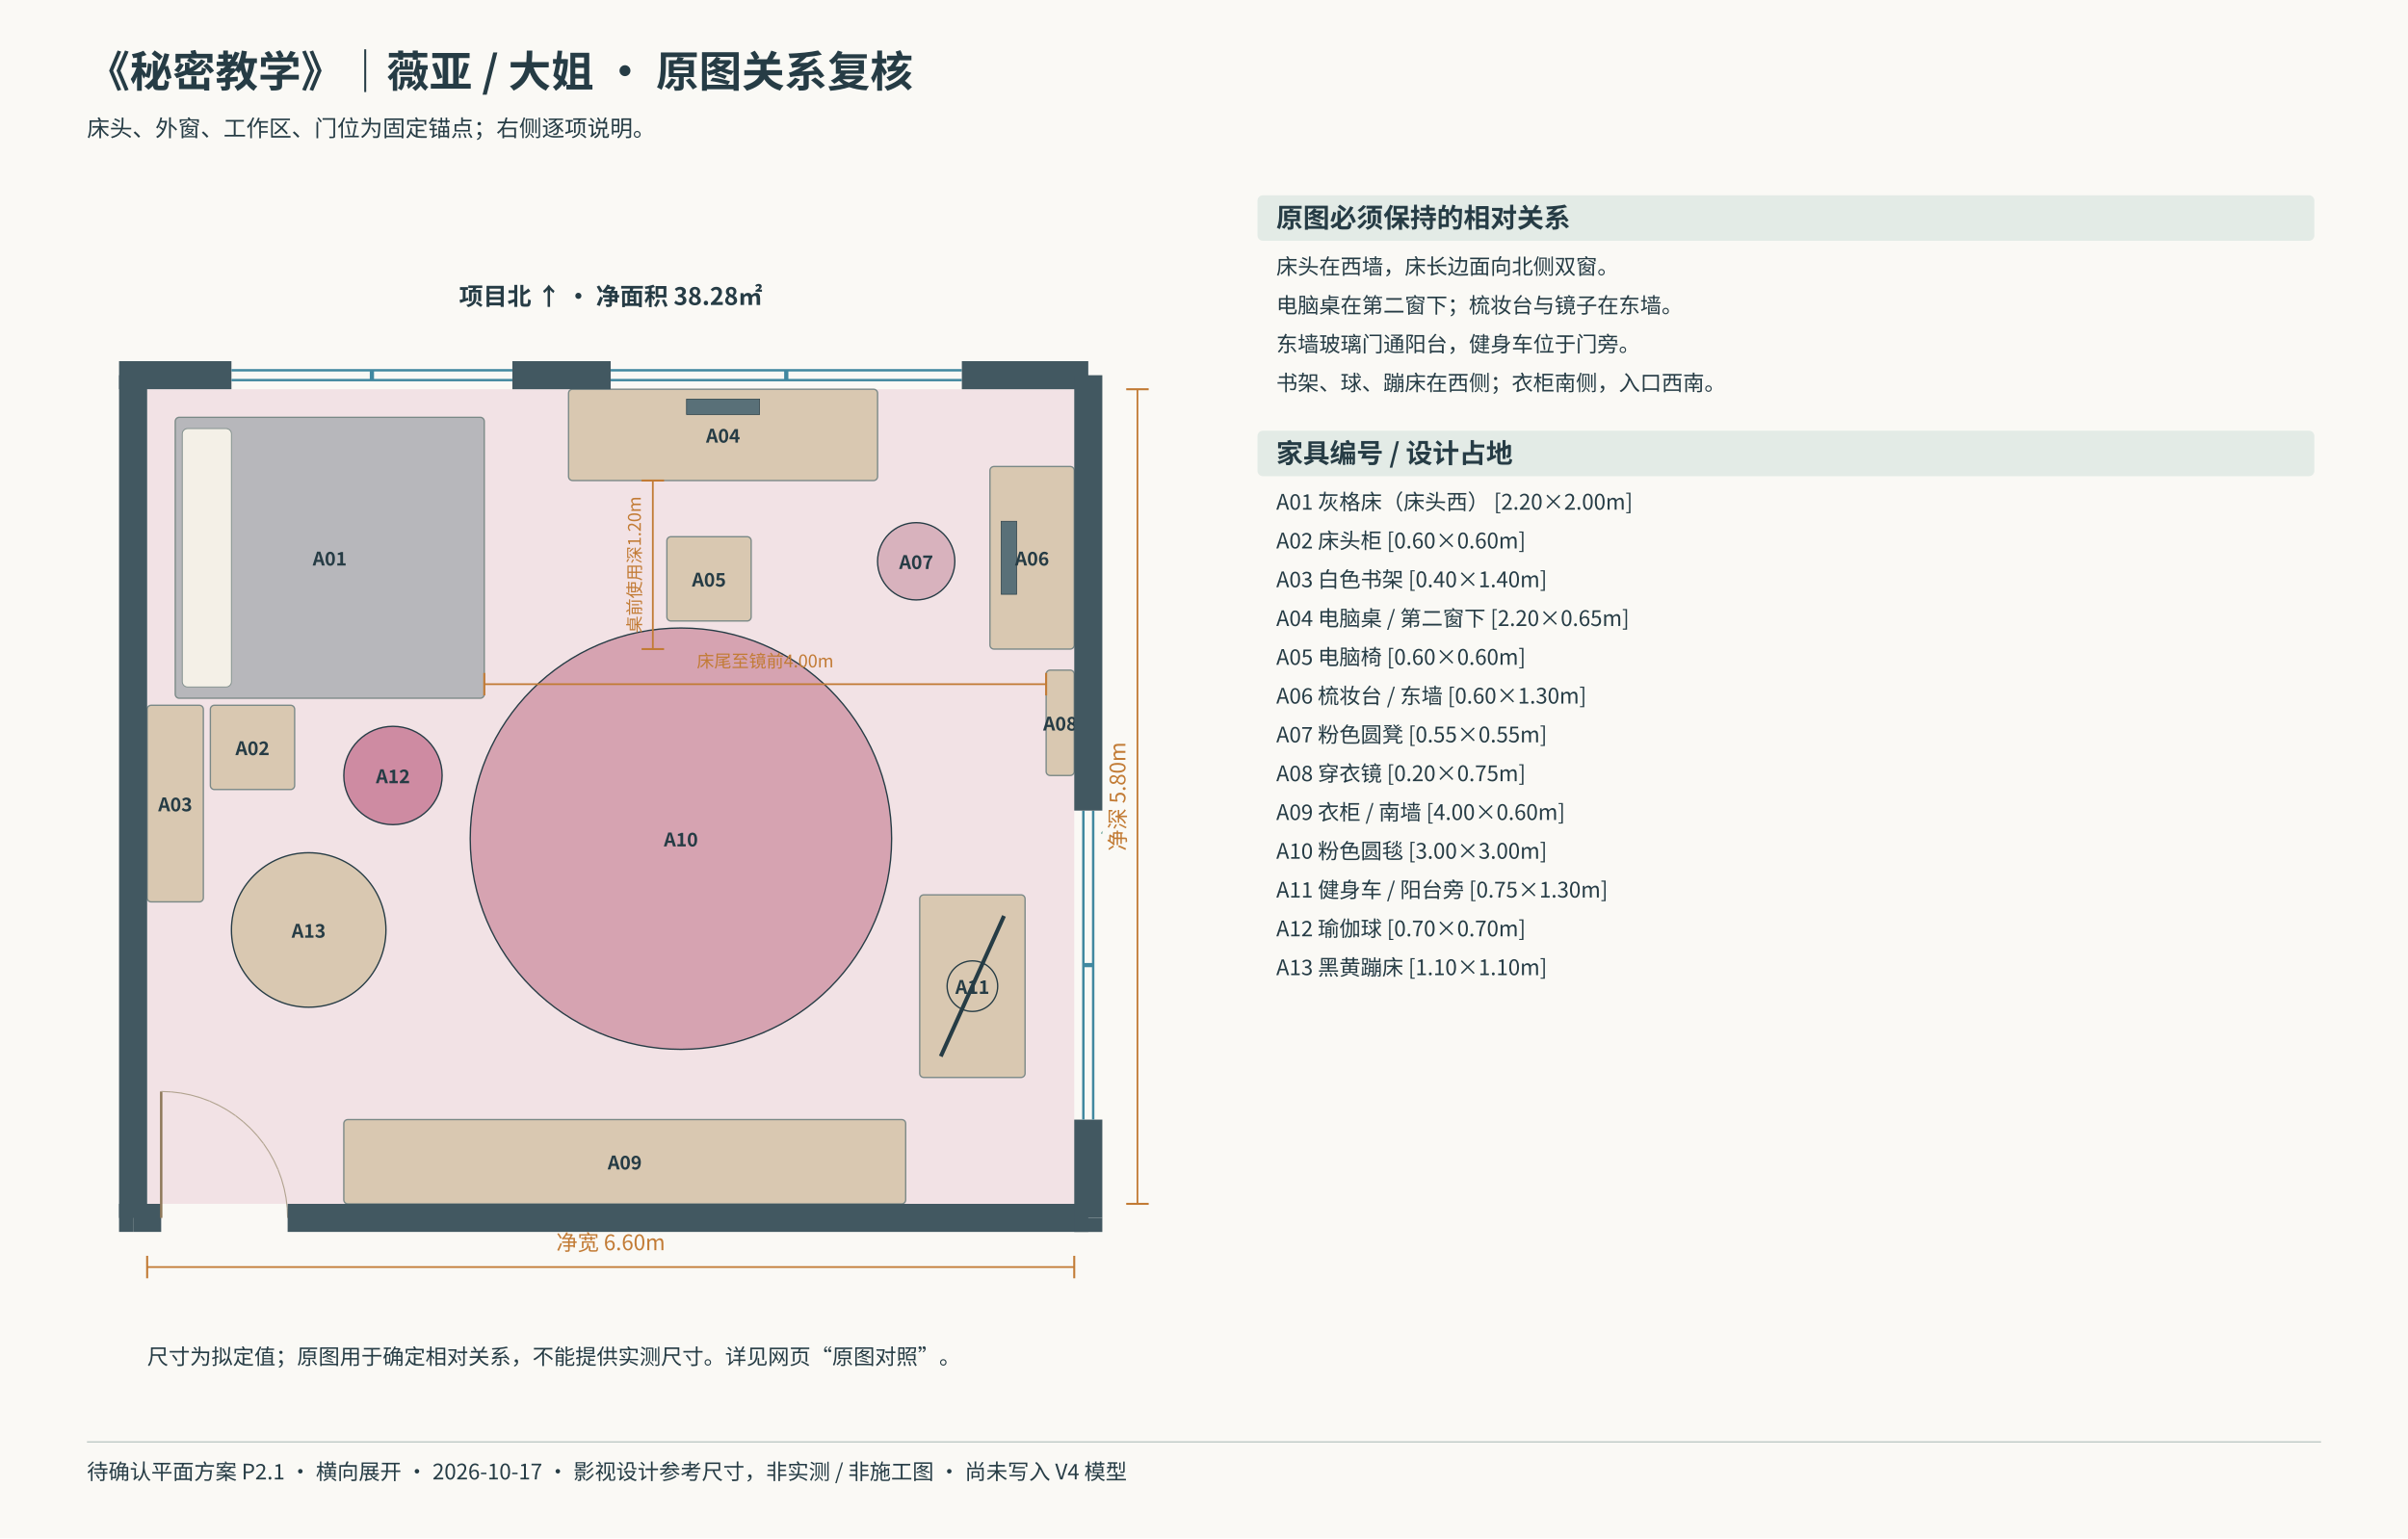
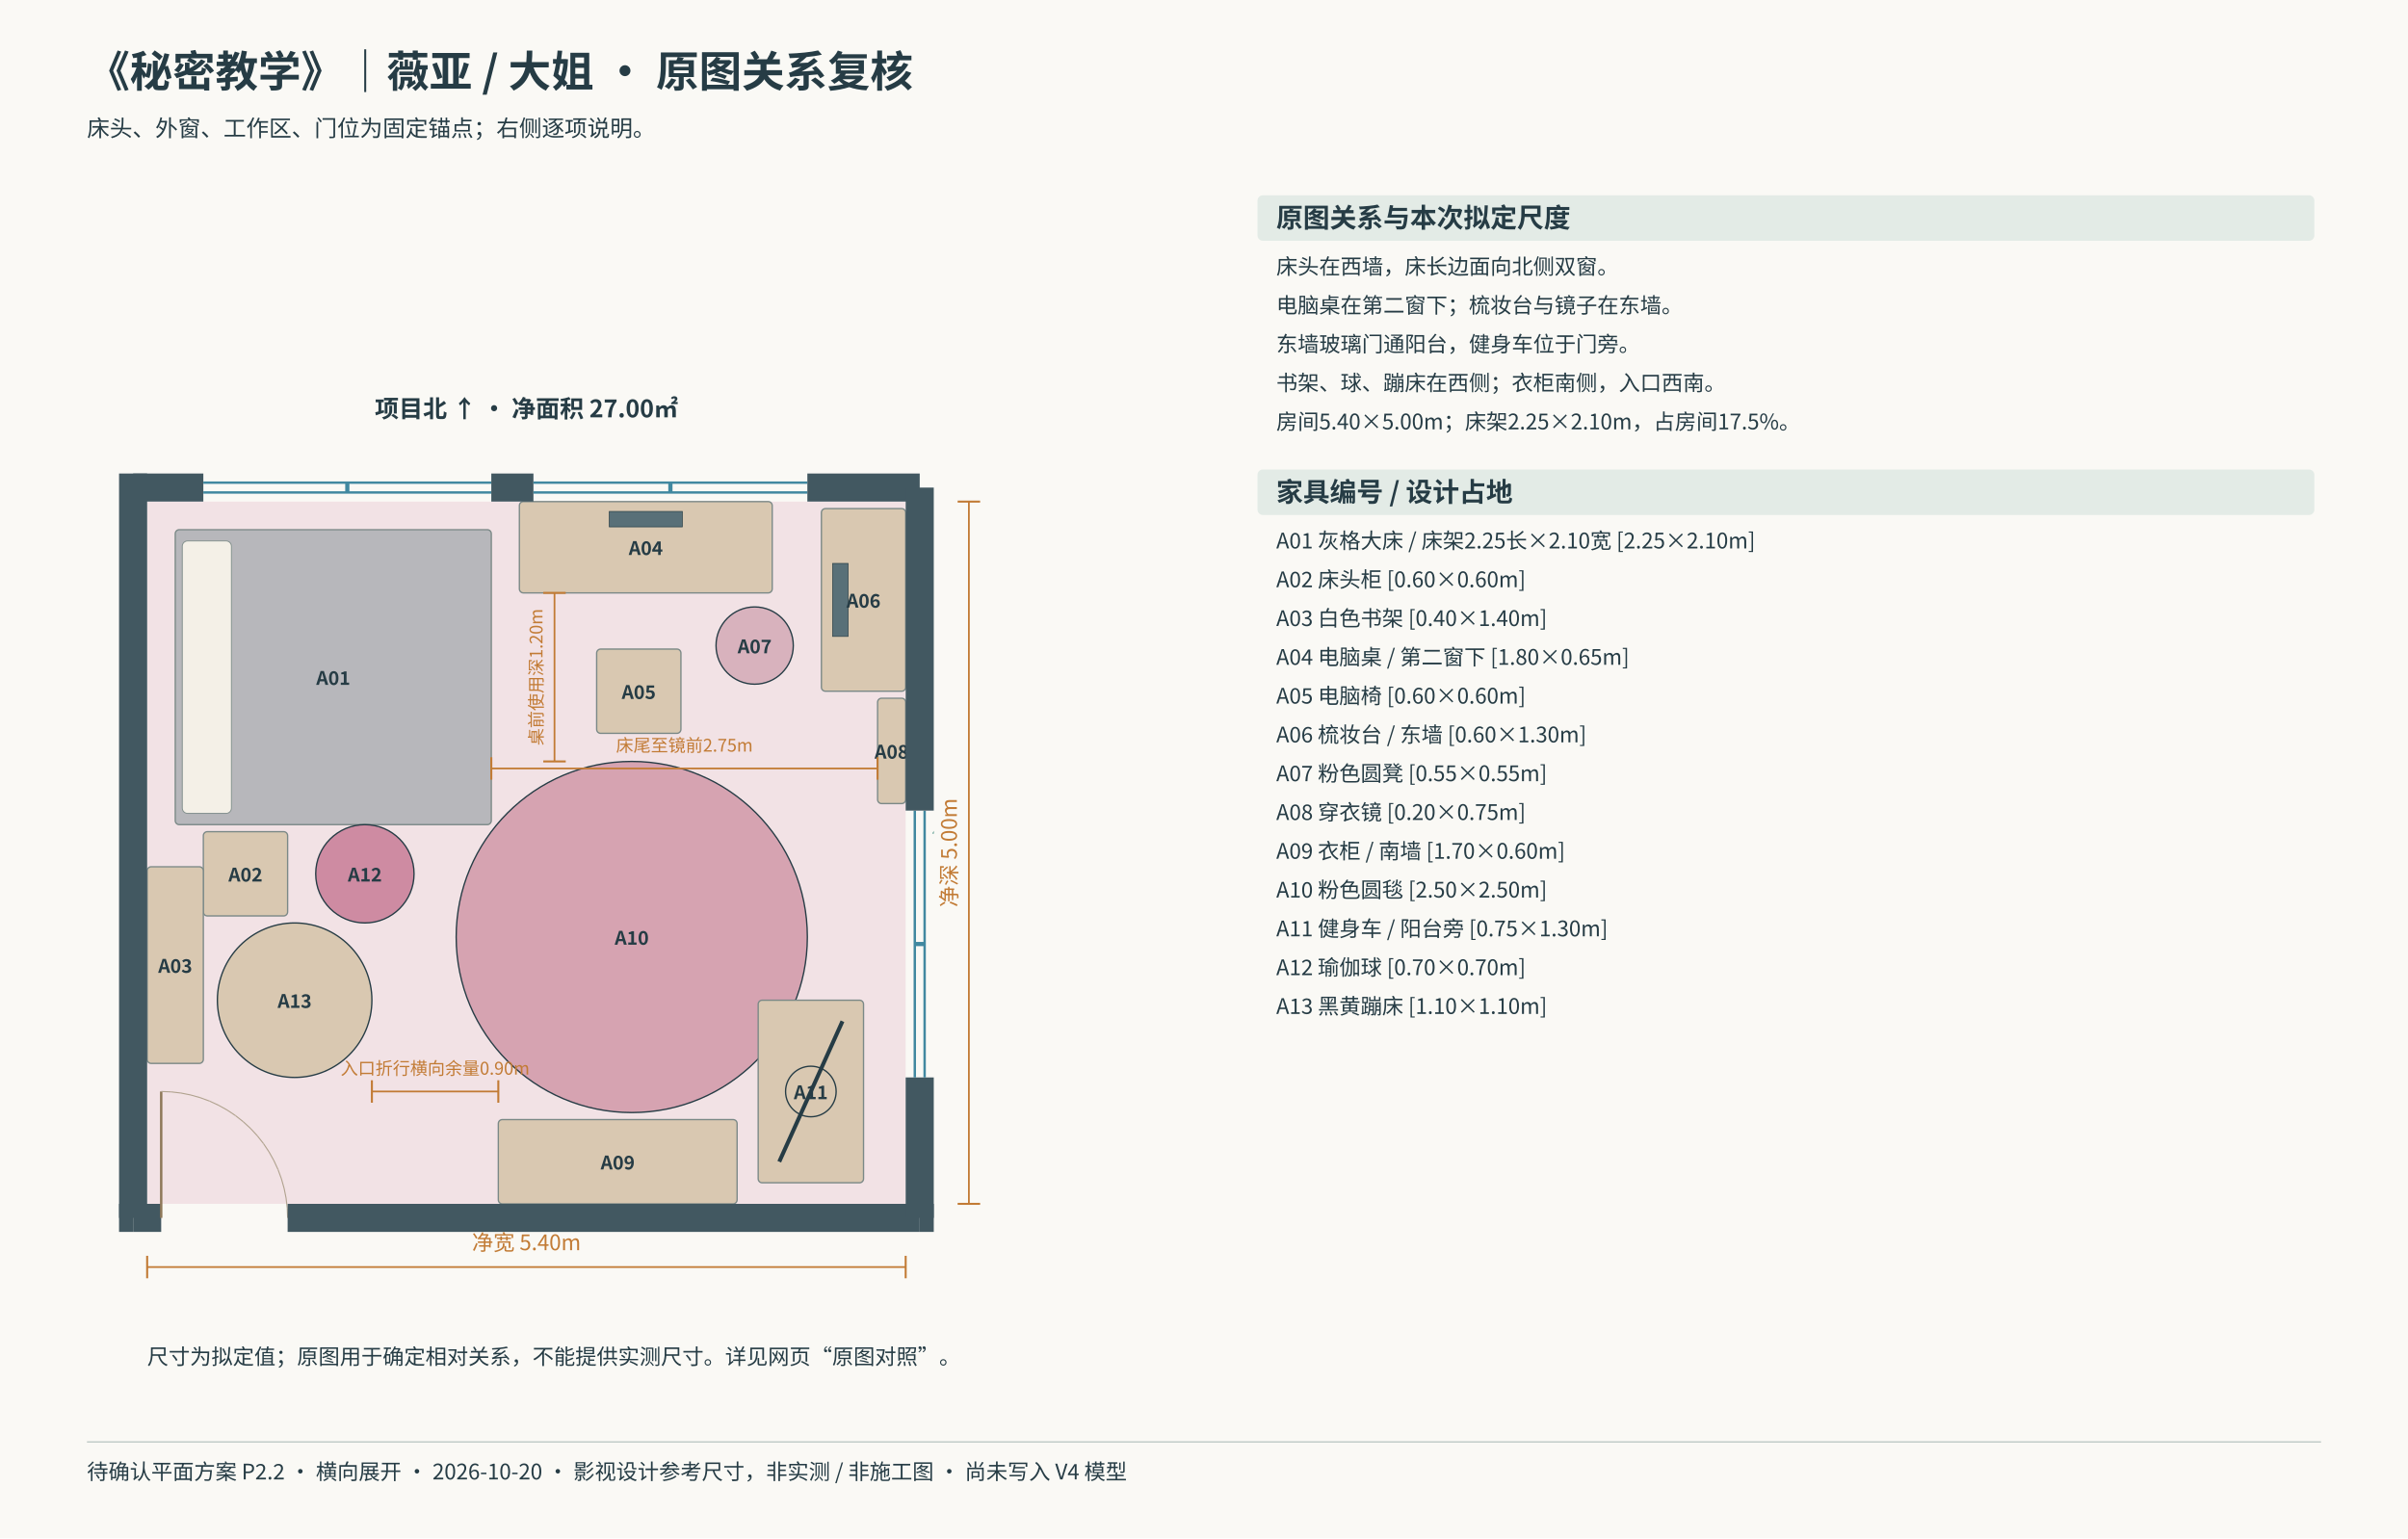
<svg xmlns="http://www.w3.org/2000/svg" width="1800" height="1150" viewBox="0 0 1800 1150">
  <defs>
    <marker id="arr" viewBox="0 0 10 10" refX="8" refY="5" markerWidth="7" markerHeight="7" orient="auto-start-reverse">
      <path d="M0 0L10 5L0 10" fill="#3b887a" />
    </marker>
  </defs>
  <style>text{font-family:"Microsoft YaHei","Noto Sans CJK SC",sans-serif;fill:#263c45} .small{font-size:15px} .num{font-family:Arial,sans-serif}</style>
  <rect width="1800" height="1150" fill="#faf9f5" />
  <text x="65.00" y="65.00" font-size="32" text-anchor="start" font-weight="700">《秘密教学》｜薇亚 / 大姐 · 原图关系复核</text>
  <text x="65.00" y="102.00" font-size="17" text-anchor="start" font-weight="400">床头、外窗、工作区、门位为固定锚点；右侧逐项说明。</text>
-   <text x="65.00" y="1106.00" font-size="16" text-anchor="start" font-weight="400">待确认平面方案 P2.1 · 横向展开 · 2026-10-17 · 影视设计参考尺寸，非实测 / 非施工图 · 尚未写入 V4 模型</text>
+   <text x="65.00" y="1106.00" font-size="16" text-anchor="start" font-weight="400">待确认平面方案 P2.2 · 横向展开 · 2026-10-20 · 影视设计参考尺寸，非实测 / 非施工图 · 尚未写入 V4 模型</text>
  <path d="M65 1078H1735" stroke="#bec9c5" />
-   <rect x="110.00" y="291.00" width="693.00" height="609.00" fill="#f2e2e5" stroke="none" stroke-width="1" rx="0" />
+   <rect x="110.00" y="375.00" width="567.00" height="525.00" fill="#f2e2e5" stroke="none" stroke-width="1" rx="0" />
  <defs>
    <clipPath id="clip">
-       <rect x="89.0" y="270" width="735" height="651" />
+       <rect x="89.0" y="354.0" width="609" height="567.0" />
    </clipPath>
  </defs>
  <g clip-path="url(#clip)">
-     <circle cx="509.00" cy="627.00" r="157.50" fill="#d6a3b1" stroke="#263c45" />
-     <text x="509.00" y="632.77" font-size="14" text-anchor="middle" font-weight="700">A10</text>
-     <rect x="131.00" y="312.00" width="231.00" height="210.00" fill="#b7b7bb" stroke="#7b8987" stroke-width="1" rx="3" />
-     <rect x="136.25" y="320.40" width="36.75" height="193.20" fill="#f4f0e7" stroke="#82908d" stroke-width="0.7" rx="4" />
-     <text x="246.50" y="422.77" font-size="14" text-anchor="middle" font-weight="700">A01</text>
-     <rect x="157.25" y="527.25" width="63.00" height="63.00" fill="#d9c8b1" stroke="#7b8987" stroke-width="1" rx="3" />
-     <text x="188.75" y="564.52" font-size="14" text-anchor="middle" font-weight="700">A02</text>
-     <rect x="110.00" y="527.25" width="42.00" height="147.00" fill="#d9c8b1" stroke="#7b8987" stroke-width="1" rx="3" />
-     <text x="131.00" y="606.52" font-size="14" text-anchor="middle" font-weight="700">A03</text>
-     <rect x="425.00" y="291.00" width="231.00" height="68.25" fill="#d9c8b1" stroke="#7b8987" stroke-width="1" rx="3" />
-     <rect x="513.20" y="298.35" width="54.60" height="11.55" fill="#597078" stroke="#263c45" stroke-width="0.5" rx="0" />
-     <text x="540.50" y="330.90" font-size="14" text-anchor="middle" font-weight="700">A04</text>
-     <rect x="498.50" y="401.25" width="63.00" height="63.00" fill="#d9c8b1" stroke="#7b8987" stroke-width="1" rx="3" />
-     <text x="530.00" y="438.52" font-size="14" text-anchor="middle" font-weight="700">A05</text>
-     <rect x="740.00" y="348.75" width="63.00" height="136.50" fill="#d9c8b1" stroke="#7b8987" stroke-width="1" rx="3" />
-     <rect x="748.40" y="389.70" width="11.55" height="54.60" fill="#597078" stroke="#263c45" stroke-width="0.5" rx="0" />
-     <text x="771.50" y="422.77" font-size="14" text-anchor="middle" font-weight="700">A06</text>
-     <circle cx="684.87" cy="419.62" r="28.88" fill="#d8b2bd" stroke="#263c45" />
-     <text x="684.87" y="425.40" font-size="14" text-anchor="middle" font-weight="700">A07</text>
-     <rect x="782.00" y="501.00" width="21.00" height="78.75" fill="#d9c8b1" stroke="#7b8987" stroke-width="1" rx="3" />
-     <text x="792.50" y="546.15" font-size="14" text-anchor="middle" font-weight="700">A08</text>
-     <rect x="257.00" y="837.00" width="420.00" height="63.00" fill="#d9c8b1" stroke="#7b8987" stroke-width="1" rx="3" />
-     <text x="467.00" y="874.27" font-size="14" text-anchor="middle" font-weight="700">A09</text>
-     <rect x="687.50" y="669.00" width="78.75" height="136.50" fill="#d9c8b1" stroke="#7b8987" stroke-width="1" rx="3" />
-     <path d="M703.25 789.75L750.50 684.75" fill="none" stroke="#263c45" stroke-width="3" />
-     <circle cx="726.88" cy="737.25" r="18.90" fill="none" stroke="#263c45" />
-     <text x="726.88" y="743.03" font-size="14" text-anchor="middle" font-weight="700">A11</text>
-     <circle cx="293.75" cy="579.75" r="36.75" fill="#ce8ba2" stroke="#263c45" />
-     <text x="293.75" y="585.53" font-size="14" text-anchor="middle" font-weight="700">A12</text>
-     <circle cx="230.75" cy="695.25" r="57.75" fill="#d9c8b1" stroke="#263c45" />
-     <text x="230.75" y="701.02" font-size="14" text-anchor="middle" font-weight="700">A13</text>
-     <path d="M-1265.50 280.50L-1097.50 280.50" fill="none" stroke="#425861" stroke-width="21.0" />
-     <path d="M-1097.50 284.17L-740.50 284.17" fill="none" stroke="#4188a0" stroke-width="1.8" />
-     <path d="M-1097.50 276.82L-740.50 276.82" fill="none" stroke="#4188a0" stroke-width="1.8" />
-     <path d="M-920.58 280.50L-917.42 280.50" fill="none" stroke="#4188a0" stroke-width="7" />
-     <path d="M-740.50 280.50L-415.00 280.50" fill="none" stroke="#425861" stroke-width="21.0" />
-     <path d="M-415.00 284.17L-26.50 284.17" fill="none" stroke="#4188a0" stroke-width="1.8" />
-     <path d="M-415.00 276.82L-26.50 276.82" fill="none" stroke="#4188a0" stroke-width="1.8" />
-     <path d="M-222.33 280.50L-219.17 280.50" fill="none" stroke="#4188a0" stroke-width="7" />
-     <path d="M-26.50 280.50L173.00 280.50" fill="none" stroke="#425861" stroke-width="21.0" />
-     <path d="M173.00 284.17L383.00 284.17" fill="none" stroke="#4188a0" stroke-width="1.8" />
-     <path d="M173.00 276.82L383.00 276.82" fill="none" stroke="#4188a0" stroke-width="1.8" />
-     <path d="M276.42 280.50L279.58 280.50" fill="none" stroke="#4188a0" stroke-width="7" />
-     <path d="M383.00 280.50L456.50 280.50" fill="none" stroke="#425861" stroke-width="21.0" />
-     <path d="M456.50 284.17L719.00 284.17" fill="none" stroke="#4188a0" stroke-width="1.8" />
-     <path d="M456.50 276.82L719.00 276.82" fill="none" stroke="#4188a0" stroke-width="1.8" />
-     <path d="M586.17 280.50L589.33 280.50" fill="none" stroke="#4188a0" stroke-width="7" />
-     <path d="M719.00 280.50L813.50 280.50" fill="none" stroke="#425861" stroke-width="21.0" />
+     <circle cx="472.25" cy="700.50" r="131.25" fill="#d6a3b1" stroke="#263c45" />
+     <text x="472.25" y="706.27" font-size="14" text-anchor="middle" font-weight="700">A10</text>
+     <rect x="131.00" y="396.00" width="236.25" height="220.50" fill="#b7b7bb" stroke="#7b8987" stroke-width="1" rx="3" />
+     <rect x="136.25" y="404.40" width="36.75" height="203.70" fill="#f4f0e7" stroke="#82908d" stroke-width="0.7" rx="4" />
+     <text x="249.12" y="512.03" font-size="14" text-anchor="middle" font-weight="700">A01</text>
+     <rect x="152.00" y="621.75" width="63.00" height="63.00" fill="#d9c8b1" stroke="#7b8987" stroke-width="1" rx="3" />
+     <text x="183.50" y="659.02" font-size="14" text-anchor="middle" font-weight="700">A02</text>
+     <rect x="110.00" y="648.00" width="42.00" height="147.00" fill="#d9c8b1" stroke="#7b8987" stroke-width="1" rx="3" />
+     <text x="131.00" y="727.27" font-size="14" text-anchor="middle" font-weight="700">A03</text>
+     <rect x="388.25" y="375.00" width="189.00" height="68.25" fill="#d9c8b1" stroke="#7b8987" stroke-width="1" rx="3" />
+     <rect x="455.45" y="382.35" width="54.60" height="11.55" fill="#597078" stroke="#263c45" stroke-width="0.5" rx="0" />
+     <text x="482.75" y="414.90" font-size="14" text-anchor="middle" font-weight="700">A04</text>
+     <rect x="446.00" y="485.25" width="63.00" height="63.00" fill="#d9c8b1" stroke="#7b8987" stroke-width="1" rx="3" />
+     <text x="477.50" y="522.52" font-size="14" text-anchor="middle" font-weight="700">A05</text>
+     <rect x="614.00" y="380.25" width="63.00" height="136.50" fill="#d9c8b1" stroke="#7b8987" stroke-width="1" rx="3" />
+     <rect x="622.40" y="421.20" width="11.55" height="54.60" fill="#597078" stroke="#263c45" stroke-width="0.5" rx="0" />
+     <text x="645.50" y="454.28" font-size="14" text-anchor="middle" font-weight="700">A06</text>
+     <circle cx="564.12" cy="482.62" r="28.88" fill="#d8b2bd" stroke="#263c45" />
+     <text x="564.12" y="488.40" font-size="14" text-anchor="middle" font-weight="700">A07</text>
+     <rect x="656.00" y="522.00" width="21.00" height="78.75" fill="#d9c8b1" stroke="#7b8987" stroke-width="1" rx="3" />
+     <text x="666.50" y="567.15" font-size="14" text-anchor="middle" font-weight="700">A08</text>
+     <rect x="372.50" y="837.00" width="178.50" height="63.00" fill="#d9c8b1" stroke="#7b8987" stroke-width="1" rx="3" />
+     <text x="461.75" y="874.27" font-size="14" text-anchor="middle" font-weight="700">A09</text>
+     <rect x="566.75" y="747.75" width="78.75" height="136.50" fill="#d9c8b1" stroke="#7b8987" stroke-width="1" rx="3" />
+     <path d="M582.50 868.50L629.75 763.50" fill="none" stroke="#263c45" stroke-width="3" />
+     <circle cx="606.12" cy="816.00" r="18.90" fill="none" stroke="#263c45" />
+     <text x="606.12" y="821.78" font-size="14" text-anchor="middle" font-weight="700">A11</text>
+     <circle cx="272.75" cy="653.25" r="36.75" fill="#ce8ba2" stroke="#263c45" />
+     <text x="272.75" y="659.02" font-size="14" text-anchor="middle" font-weight="700">A12</text>
+     <circle cx="220.25" cy="747.75" r="57.75" fill="#d9c8b1" stroke="#263c45" />
+     <text x="220.25" y="753.52" font-size="14" text-anchor="middle" font-weight="700">A13</text>
+     <path d="M99.50 364.50L152.00 364.50" fill="none" stroke="#425861" stroke-width="21.0" />
+     <path d="M152.00 368.18L367.25 368.18" fill="none" stroke="#4188a0" stroke-width="1.8" />
+     <path d="M152.00 360.82L367.25 360.82" fill="none" stroke="#4188a0" stroke-width="1.8" />
+     <path d="M258.05 364.50L261.20 364.50" fill="none" stroke="#4188a0" stroke-width="7" />
+     <path d="M367.25 364.50L398.75 364.50" fill="none" stroke="#425861" stroke-width="21.0" />
+     <path d="M398.75 368.18L603.50 368.18" fill="none" stroke="#4188a0" stroke-width="1.8" />
+     <path d="M398.75 360.82L603.50 360.82" fill="none" stroke="#4188a0" stroke-width="1.8" />
+     <path d="M499.55 364.50L502.70 364.50" fill="none" stroke="#4188a0" stroke-width="7" />
+     <path d="M603.50 364.50L687.50 364.50" fill="none" stroke="#425861" stroke-width="21.0" />
    <path d="M-593.50 910.50L-436.00 910.50" fill="none" stroke="#425861" stroke-width="21.0" />
    <path d="M-436.00 910.50L-436.00 805.50" fill="none" stroke="#8e7859" stroke-width="1.8" />
    <path d="M-331.00 910.50L-331.32 902.26" fill="none" stroke="#b0a28e" stroke-width="0.8" />
    <path d="M-331.32 902.26L-332.29 894.07" fill="none" stroke="#b0a28e" stroke-width="0.8" />
    <path d="M-332.29 894.07L-333.90 885.99" fill="none" stroke="#b0a28e" stroke-width="0.8" />
    <path d="M-333.90 885.99L-336.14 878.05" fill="none" stroke="#b0a28e" stroke-width="0.8" />
    <path d="M-336.14 878.05L-338.99 870.32" fill="none" stroke="#b0a28e" stroke-width="0.8" />
    <path d="M-338.99 870.32L-342.44 862.83" fill="none" stroke="#b0a28e" stroke-width="0.8" />
    <path d="M-342.44 862.83L-346.47 855.64" fill="none" stroke="#b0a28e" stroke-width="0.8" />
    <path d="M-346.47 855.64L-351.05 848.78" fill="none" stroke="#b0a28e" stroke-width="0.8" />
    <path d="M-351.05 848.78L-356.16 842.31" fill="none" stroke="#b0a28e" stroke-width="0.8" />
    <path d="M-356.16 842.31L-361.75 836.25" fill="none" stroke="#b0a28e" stroke-width="0.8" />
    <path d="M-361.75 836.25L-367.81 830.66" fill="none" stroke="#b0a28e" stroke-width="0.8" />
    <path d="M-367.81 830.66L-374.28 825.55" fill="none" stroke="#b0a28e" stroke-width="0.8" />
    <path d="M-374.28 825.55L-381.14 820.97" fill="none" stroke="#b0a28e" stroke-width="0.8" />
    <path d="M-381.14 820.97L-388.33 816.94" fill="none" stroke="#b0a28e" stroke-width="0.8" />
    <path d="M-388.33 816.94L-395.82 813.49" fill="none" stroke="#b0a28e" stroke-width="0.8" />
    <path d="M-395.82 813.49L-403.55 810.64" fill="none" stroke="#b0a28e" stroke-width="0.8" />
    <path d="M-403.55 810.64L-411.49 808.40" fill="none" stroke="#b0a28e" stroke-width="0.8" />
    <path d="M-411.49 808.40L-419.57 806.79" fill="none" stroke="#b0a28e" stroke-width="0.8" />
    <path d="M-419.57 806.79L-427.76 805.82" fill="none" stroke="#b0a28e" stroke-width="0.8" />
    <path d="M-427.76 805.82L-436.00 805.50" fill="none" stroke="#b0a28e" stroke-width="0.8" />
    <path d="M-331.00 910.50L99.50 910.50" fill="none" stroke="#425861" stroke-width="21.0" />
    <path d="M99.50 910.50L99.50 280.50" fill="none" stroke="#425861" stroke-width="21.0" />
    <path d="M99.50 910.50L120.50 910.50" fill="none" stroke="#425861" stroke-width="21.0" />
    <path d="M120.50 910.50L120.50 816.00" fill="none" stroke="#8e7859" stroke-width="1.8" />
    <path d="M215.00 910.50L214.71 903.09" fill="none" stroke="#b0a28e" stroke-width="0.8" />
    <path d="M214.71 903.09L213.84 895.72" fill="none" stroke="#b0a28e" stroke-width="0.8" />
    <path d="M213.84 895.72L212.39 888.44" fill="none" stroke="#b0a28e" stroke-width="0.8" />
    <path d="M212.39 888.44L210.37 881.30" fill="none" stroke="#b0a28e" stroke-width="0.8" />
    <path d="M210.37 881.30L207.81 874.34" fill="none" stroke="#b0a28e" stroke-width="0.8" />
    <path d="M207.81 874.34L204.70 867.60" fill="none" stroke="#b0a28e" stroke-width="0.8" />
    <path d="M204.70 867.60L201.07 861.12" fill="none" stroke="#b0a28e" stroke-width="0.8" />
    <path d="M201.07 861.12L196.95 854.95" fill="none" stroke="#b0a28e" stroke-width="0.8" />
    <path d="M196.95 854.95L192.36 849.13" fill="none" stroke="#b0a28e" stroke-width="0.8" />
    <path d="M192.36 849.13L187.32 843.68" fill="none" stroke="#b0a28e" stroke-width="0.8" />
    <path d="M187.32 843.68L181.87 838.64" fill="none" stroke="#b0a28e" stroke-width="0.8" />
    <path d="M181.87 838.64L176.05 834.05" fill="none" stroke="#b0a28e" stroke-width="0.8" />
    <path d="M176.05 834.05L169.88 829.93" fill="none" stroke="#b0a28e" stroke-width="0.8" />
    <path d="M169.88 829.93L163.40 826.30" fill="none" stroke="#b0a28e" stroke-width="0.8" />
    <path d="M163.40 826.30L156.66 823.19" fill="none" stroke="#b0a28e" stroke-width="0.8" />
    <path d="M156.66 823.19L149.70 820.63" fill="none" stroke="#b0a28e" stroke-width="0.8" />
    <path d="M149.70 820.63L142.56 818.61" fill="none" stroke="#b0a28e" stroke-width="0.8" />
    <path d="M142.56 818.61L135.28 817.16" fill="none" stroke="#b0a28e" stroke-width="0.8" />
    <path d="M135.28 817.16L127.91 816.29" fill="none" stroke="#b0a28e" stroke-width="0.8" />
    <path d="M127.91 816.29L120.50 816.00" fill="none" stroke="#b0a28e" stroke-width="0.8" />
-     <path d="M215.00 910.50L813.50 910.50" fill="none" stroke="#425861" stroke-width="21.0" />
-     <path d="M813.50 910.50L813.50 837.00" fill="none" stroke="#425861" stroke-width="21.0" />
-     <path d="M809.82 837.00L809.82 606.00" fill="none" stroke="#4188a0" stroke-width="1.8" />
-     <path d="M817.17 837.00L817.17 606.00" fill="none" stroke="#4188a0" stroke-width="1.8" />
-     <path d="M813.50 723.08L813.50 719.93" fill="none" stroke="#4188a0" stroke-width="7" />
-     <path d="M827.15 826.50L827.15 616.50" fill="none" stroke="#3b887a" stroke-width="1.2" marker-end="url(#arr)" />
-     <path d="M813.50 606.00L813.50 280.50" fill="none" stroke="#425861" stroke-width="21.0" />
-     <path d="M813.50 1099.50L813.50 1068.00" fill="none" stroke="#425861" stroke-width="21.0" />
-     <path d="M809.82 1068.00L809.82 942.00" fill="none" stroke="#4188a0" stroke-width="1.8" />
-     <path d="M817.17 1068.00L817.17 942.00" fill="none" stroke="#4188a0" stroke-width="1.8" />
-     <path d="M813.50 1006.58L813.50 1003.42" fill="none" stroke="#4188a0" stroke-width="7" />
-     <path d="M813.50 942.00L813.50 910.50" fill="none" stroke="#425861" stroke-width="21.0" />
+     <path d="M215.00 910.50L687.50 910.50" fill="none" stroke="#425861" stroke-width="21.0" />
+     <path d="M687.50 910.50L687.50 805.50" fill="none" stroke="#425861" stroke-width="21.0" />
+     <path d="M683.82 805.50L683.82 606.00" fill="none" stroke="#4188a0" stroke-width="1.8" />
+     <path d="M691.17 805.50L691.17 606.00" fill="none" stroke="#4188a0" stroke-width="1.8" />
+     <path d="M687.50 707.32L687.50 704.18" fill="none" stroke="#4188a0" stroke-width="7" />
+     <path d="M701.15 795.00L701.15 616.50" fill="none" stroke="#3b887a" stroke-width="1.2" marker-end="url(#arr)" />
+     <path d="M687.50 606.00L687.50 364.50" fill="none" stroke="#425861" stroke-width="21.0" />
+     <path d="M687.50 910.50L813.50 910.50" fill="none" stroke="#425861" stroke-width="21.0" />
  </g>
-   <path d="M488.00 485.25L488.00 359.25" fill="none" stroke="#c27b35" stroke-width="1.3" />
-   <path d="M496.40 485.25L479.60 485.25" fill="none" stroke="#c27b35" stroke-width="1.5" />
-   <path d="M496.40 359.25L479.60 359.25" fill="none" stroke="#c27b35" stroke-width="1.5" />
-   <text x="479.00" y="422.25" font-size="13" text-anchor="middle" transform="rotate(-90 479.00 422.25)" style="fill:#c27b35">桌前使用深1.20m</text>
-   <path d="M362.00 511.50L782.00 511.50" fill="none" stroke="#c27b35" stroke-width="1.3" />
-   <path d="M362.00 519.90L362.00 503.10" fill="none" stroke="#c27b35" stroke-width="1.5" />
-   <path d="M782.00 519.90L782.00 503.10" fill="none" stroke="#c27b35" stroke-width="1.5" />
-   <text x="572.00" y="498.90" font-size="13" text-anchor="middle" font-weight="400" style="fill:#c27b35">床尾至镜前4.00m</text>
-   <path d="M110.00 947.25L803.00 947.25" fill="none" stroke="#c27b35" stroke-width="1.3" />
+   <path d="M414.50 569.25L414.50 443.25" fill="none" stroke="#c27b35" stroke-width="1.3" />
+   <path d="M422.90 569.25L406.10 569.25" fill="none" stroke="#c27b35" stroke-width="1.5" />
+   <path d="M422.90 443.25L406.10 443.25" fill="none" stroke="#c27b35" stroke-width="1.5" />
+   <text x="405.50" y="506.25" font-size="13" text-anchor="middle" transform="rotate(-90 405.50 506.25)" style="fill:#c27b35">桌前使用深1.20m</text>
+   <path d="M367.25 574.50L656.00 574.50" fill="none" stroke="#c27b35" stroke-width="1.3" />
+   <path d="M367.25 582.90L367.25 566.10" fill="none" stroke="#c27b35" stroke-width="1.5" />
+   <path d="M656.00 582.90L656.00 566.10" fill="none" stroke="#c27b35" stroke-width="1.5" />
+   <text x="511.62" y="561.90" font-size="13" text-anchor="middle" font-weight="400" style="fill:#c27b35">床尾至镜前2.75m</text>
+   <path d="M278.00 816.00L372.50 816.00" fill="none" stroke="#c27b35" stroke-width="1.3" />
+   <path d="M278.00 824.40L278.00 807.60" fill="none" stroke="#c27b35" stroke-width="1.5" />
+   <path d="M372.50 824.40L372.50 807.60" fill="none" stroke="#c27b35" stroke-width="1.5" />
+   <text x="325.25" y="803.40" font-size="13" text-anchor="middle" font-weight="400" style="fill:#c27b35">入口折行横向余量0.90m</text>
+   <path d="M110.00 947.25L677.00 947.25" fill="none" stroke="#c27b35" stroke-width="1.3" />
  <path d="M110.00 955.65L110.00 938.85" fill="none" stroke="#c27b35" stroke-width="1.5" />
-   <path d="M803.00 955.65L803.00 938.85" fill="none" stroke="#c27b35" stroke-width="1.5" />
-   <text x="456.50" y="934.65" font-size="16" text-anchor="middle" font-weight="400" style="fill:#c27b35">净宽 6.60m</text>
-   <path d="M850.25 900.00L850.25 291.00" fill="none" stroke="#c27b35" stroke-width="1.3" />
-   <path d="M858.65 900.00L841.85 900.00" fill="none" stroke="#c27b35" stroke-width="1.5" />
-   <path d="M858.65 291.00L841.85 291.00" fill="none" stroke="#c27b35" stroke-width="1.5" />
-   <text x="841.25" y="595.50" font-size="16" text-anchor="middle" transform="rotate(-90 841.25 595.50)" style="fill:#c27b35">净深 5.80m</text>
-   <text x="456.50" y="228.00" font-size="18" text-anchor="middle" font-weight="700">项目北 ↑ · 净面积 38.28㎡</text>
+   <path d="M677.00 955.65L677.00 938.85" fill="none" stroke="#c27b35" stroke-width="1.5" />
+   <text x="393.50" y="934.65" font-size="16" text-anchor="middle" font-weight="400" style="fill:#c27b35">净宽 5.40m</text>
+   <path d="M724.25 900.00L724.25 375.00" fill="none" stroke="#c27b35" stroke-width="1.3" />
+   <path d="M732.65 900.00L715.85 900.00" fill="none" stroke="#c27b35" stroke-width="1.5" />
+   <path d="M732.65 375.00L715.85 375.00" fill="none" stroke="#c27b35" stroke-width="1.5" />
+   <text x="715.25" y="637.50" font-size="16" text-anchor="middle" transform="rotate(-90 715.25 637.50)" style="fill:#c27b35">净深 5.00m</text>
+   <text x="393.50" y="312.00" font-size="18" text-anchor="middle" font-weight="700">项目北 ↑ · 净面积 27.00㎡</text>
  <rect x="940" y="146" width="790" height="34" fill="#e3ebe6" rx="4" />
-   <text x="954.00" y="170.00" font-size="20" text-anchor="start" font-weight="700">原图必须保持的相对关系</text>
+   <text x="954.00" y="170.00" font-size="20" text-anchor="start" font-weight="700">原图关系与本次拟定尺度</text>
  <text x="954.00" y="205.00" font-size="16" text-anchor="start" font-weight="400">床头在西墙，床长边面向北侧双窗。</text>
  <text x="954.00" y="234.00" font-size="16" text-anchor="start" font-weight="400">电脑桌在第二窗下；梳妆台与镜子在东墙。</text>
  <text x="954.00" y="263.00" font-size="16" text-anchor="start" font-weight="400">东墙玻璃门通阳台，健身车位于门旁。</text>
  <text x="954.00" y="292.00" font-size="16" text-anchor="start" font-weight="400">书架、球、蹦床在西侧；衣柜南侧，入口西南。</text>
-   <rect x="940" y="322" width="790" height="34" fill="#e3ebe6" rx="4" />
-   <text x="954.00" y="346.00" font-size="20" text-anchor="start" font-weight="700">家具编号 / 设计占地</text>
-   <text x="954.00" y="381.00" font-size="16" text-anchor="start" font-weight="400">A01  灰格床（床头西）  [2.20×2.00m]</text>
-   <text x="954.00" y="410.00" font-size="16" text-anchor="start" font-weight="400">A02  床头柜  [0.60×0.60m]</text>
-   <text x="954.00" y="439.00" font-size="16" text-anchor="start" font-weight="400">A03  白色书架  [0.40×1.40m]</text>
-   <text x="954.00" y="468.00" font-size="16" text-anchor="start" font-weight="400">A04  电脑桌 / 第二窗下  [2.20×0.65m]</text>
-   <text x="954.00" y="497.00" font-size="16" text-anchor="start" font-weight="400">A05  电脑椅  [0.60×0.60m]</text>
-   <text x="954.00" y="526.00" font-size="16" text-anchor="start" font-weight="400">A06  梳妆台 / 东墙  [0.60×1.30m]</text>
-   <text x="954.00" y="555.00" font-size="16" text-anchor="start" font-weight="400">A07  粉色圆凳  [0.55×0.55m]</text>
-   <text x="954.00" y="584.00" font-size="16" text-anchor="start" font-weight="400">A08  穿衣镜  [0.20×0.75m]</text>
-   <text x="954.00" y="613.00" font-size="16" text-anchor="start" font-weight="400">A09  衣柜 / 南墙  [4.00×0.60m]</text>
-   <text x="954.00" y="642.00" font-size="16" text-anchor="start" font-weight="400">A10  粉色圆毯  [3.00×3.00m]</text>
-   <text x="954.00" y="671.00" font-size="16" text-anchor="start" font-weight="400">A11  健身车 / 阳台旁  [0.75×1.30m]</text>
-   <text x="954.00" y="700.00" font-size="16" text-anchor="start" font-weight="400">A12  瑜伽球  [0.70×0.70m]</text>
-   <text x="954.00" y="729.00" font-size="16" text-anchor="start" font-weight="400">A13  黑黄蹦床  [1.10×1.10m]</text>
+   <text x="954.00" y="321.00" font-size="16" text-anchor="start" font-weight="400">房间5.40×5.00m；床架2.25×2.10m，占房间17.5%。</text>
+   <rect x="940" y="351" width="790" height="34" fill="#e3ebe6" rx="4" />
+   <text x="954.00" y="375.00" font-size="20" text-anchor="start" font-weight="700">家具编号 / 设计占地</text>
+   <text x="954.00" y="410.00" font-size="16" text-anchor="start" font-weight="400">A01  灰格大床 / 床架2.25长×2.10宽  [2.25×2.10m]</text>
+   <text x="954.00" y="439.00" font-size="16" text-anchor="start" font-weight="400">A02  床头柜  [0.60×0.60m]</text>
+   <text x="954.00" y="468.00" font-size="16" text-anchor="start" font-weight="400">A03  白色书架  [0.40×1.40m]</text>
+   <text x="954.00" y="497.00" font-size="16" text-anchor="start" font-weight="400">A04  电脑桌 / 第二窗下  [1.80×0.65m]</text>
+   <text x="954.00" y="526.00" font-size="16" text-anchor="start" font-weight="400">A05  电脑椅  [0.60×0.60m]</text>
+   <text x="954.00" y="555.00" font-size="16" text-anchor="start" font-weight="400">A06  梳妆台 / 东墙  [0.60×1.30m]</text>
+   <text x="954.00" y="584.00" font-size="16" text-anchor="start" font-weight="400">A07  粉色圆凳  [0.55×0.55m]</text>
+   <text x="954.00" y="613.00" font-size="16" text-anchor="start" font-weight="400">A08  穿衣镜  [0.20×0.75m]</text>
+   <text x="954.00" y="642.00" font-size="16" text-anchor="start" font-weight="400">A09  衣柜 / 南墙  [1.70×0.60m]</text>
+   <text x="954.00" y="671.00" font-size="16" text-anchor="start" font-weight="400">A10  粉色圆毯  [2.50×2.50m]</text>
+   <text x="954.00" y="700.00" font-size="16" text-anchor="start" font-weight="400">A11  健身车 / 阳台旁  [0.75×1.30m]</text>
+   <text x="954.00" y="729.00" font-size="16" text-anchor="start" font-weight="400">A12  瑜伽球  [0.70×0.70m]</text>
+   <text x="954.00" y="758.00" font-size="16" text-anchor="start" font-weight="400">A13  黑黄蹦床  [1.10×1.10m]</text>
  <text x="110.00" y="1020.00" font-size="16" text-anchor="start" font-weight="400">尺寸为拟定值；原图用于确定相对关系，不能提供实测尺寸。详见网页“原图对照”。</text>
</svg>
